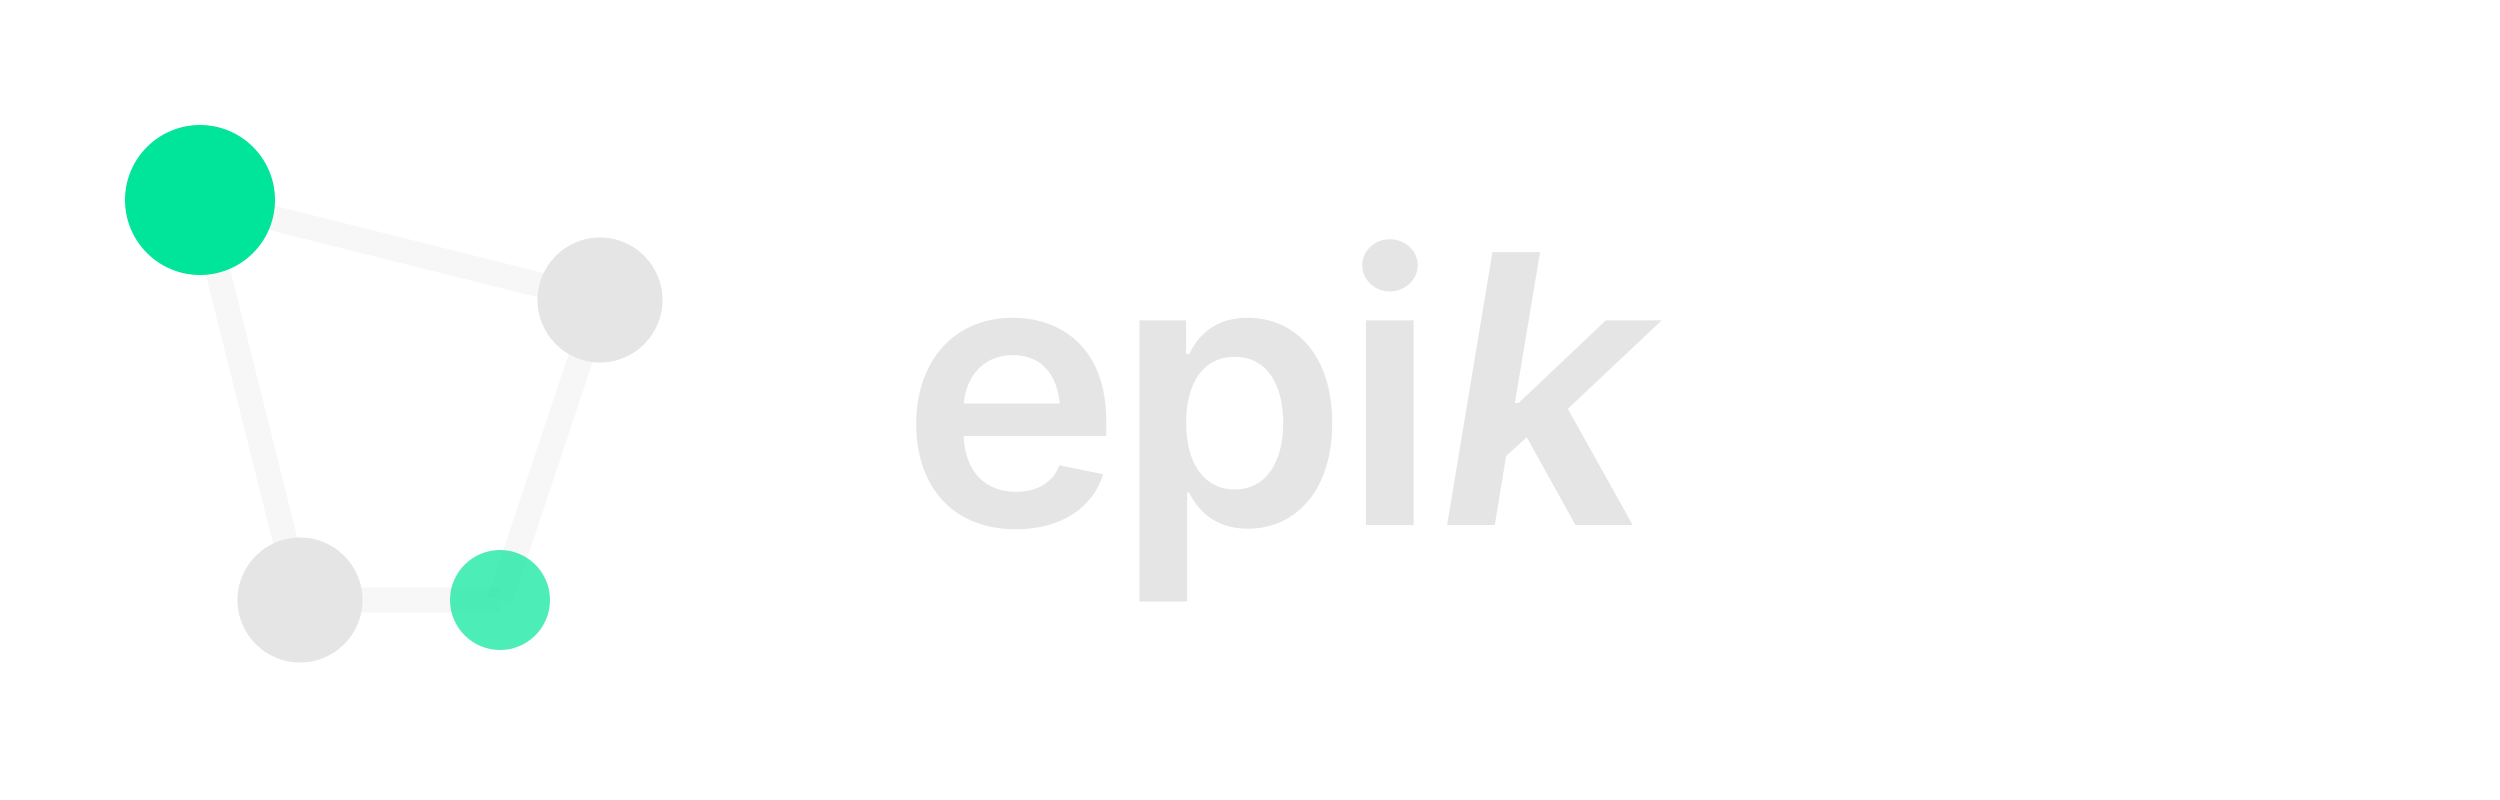
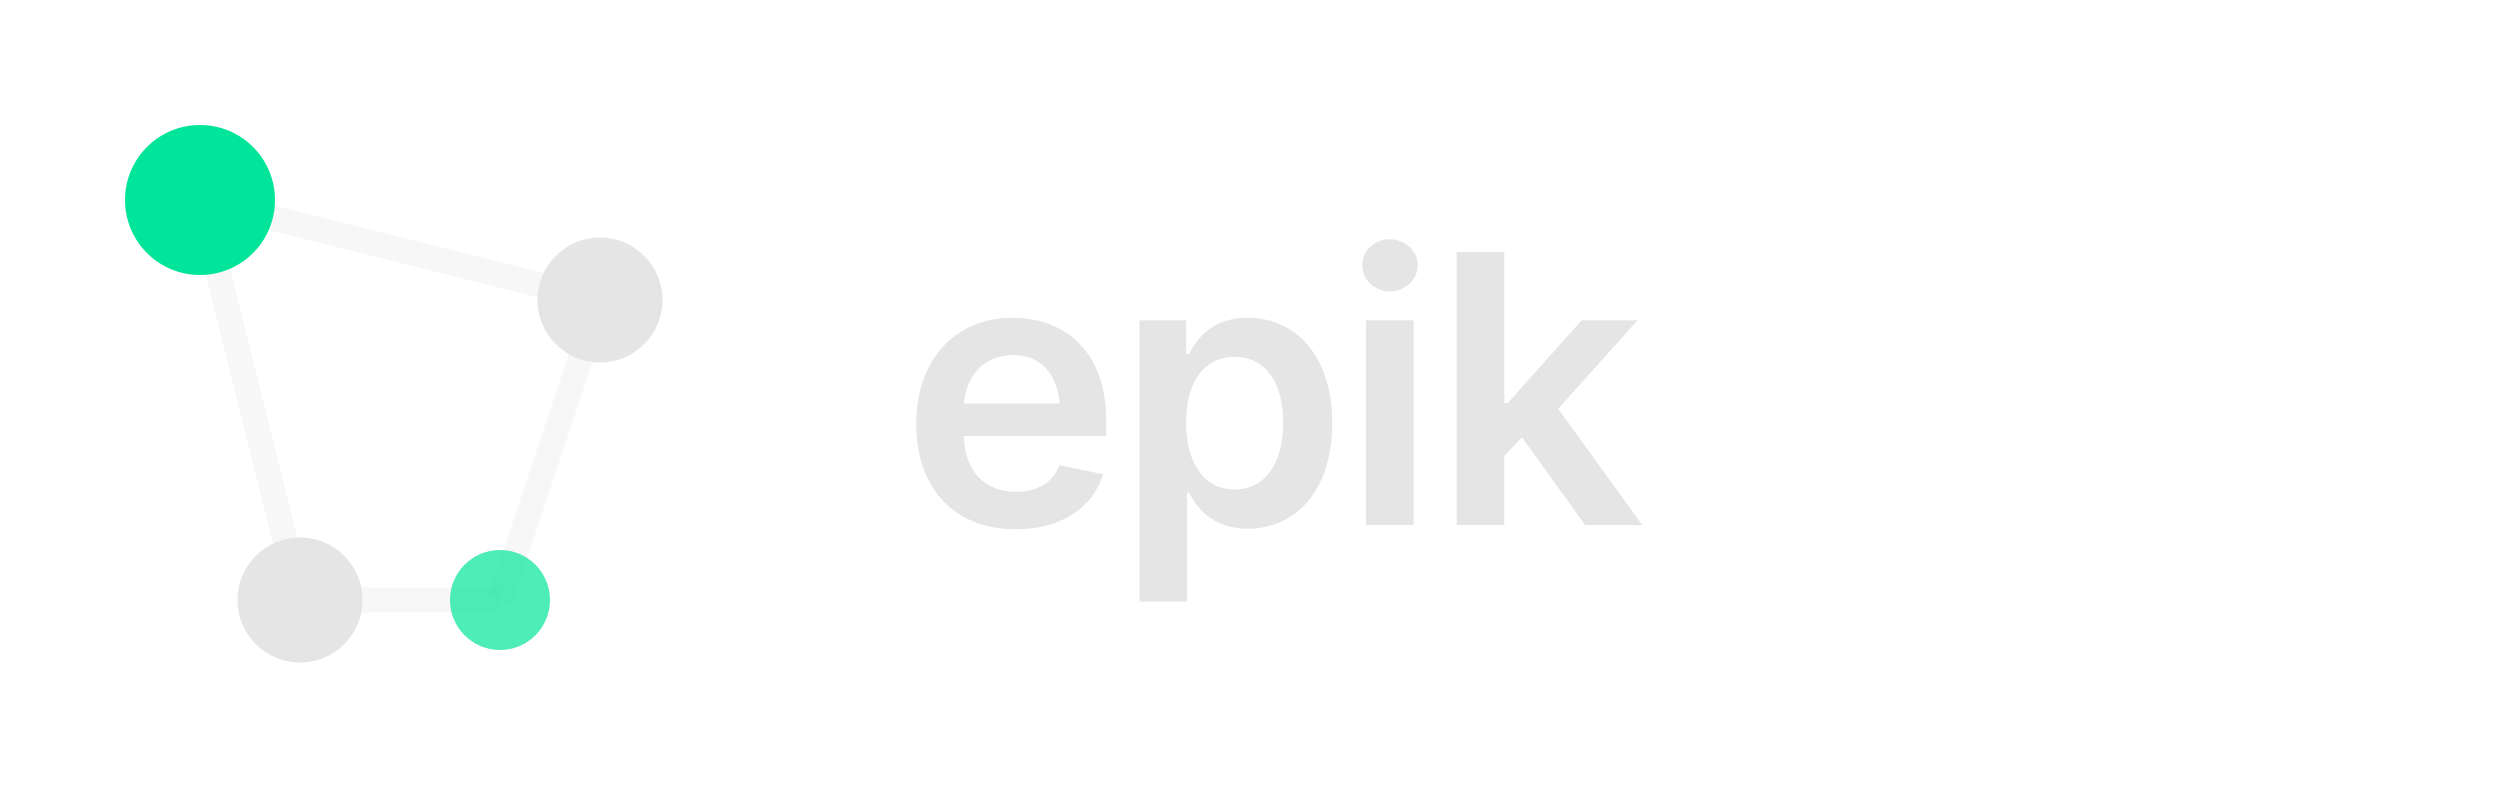
<svg xmlns="http://www.w3.org/2000/svg" width="200" height="64" viewBox="0 0 200 64" fill="none">
  <line x1="16" y1="16" x2="48" y2="24" stroke="#e5e5e5" stroke-width="2" opacity="0.3" />
  <line x1="16" y1="16" x2="24" y2="48" stroke="#e5e5e5" stroke-width="2" opacity="0.3" />
  <line x1="48" y1="24" x2="40" y2="48" stroke="#e5e5e5" stroke-width="2" opacity="0.3" />
  <line x1="24" y1="48" x2="40" y2="48" stroke="#e5e5e5" stroke-width="2" opacity="0.3" />
  <circle cx="16" cy="16" r="6" fill="#00e599" />
  <circle cx="48" cy="24" r="5" fill="#e5e5e5" />
  <circle cx="24" cy="48" r="5" fill="#e5e5e5" />
  <circle cx="40" cy="48" r="4" fill="#00e599" opacity="0.7" />
-   <text x="72" y="42" font-family="Geist, -apple-system, sans-serif" font-size="30" font-weight="600" fill="#e5e5e5" letter-spacing="-0.02em">epi<tspan font-style="italic">k</tspan>
-   </text>
+   <text x="72" y="42" font-family="Geist, -apple-system, sans-serif" font-size="30" font-weight="600" fill="#e5e5e5" letter-spacing="-0.02em">epik</text>
</svg>
